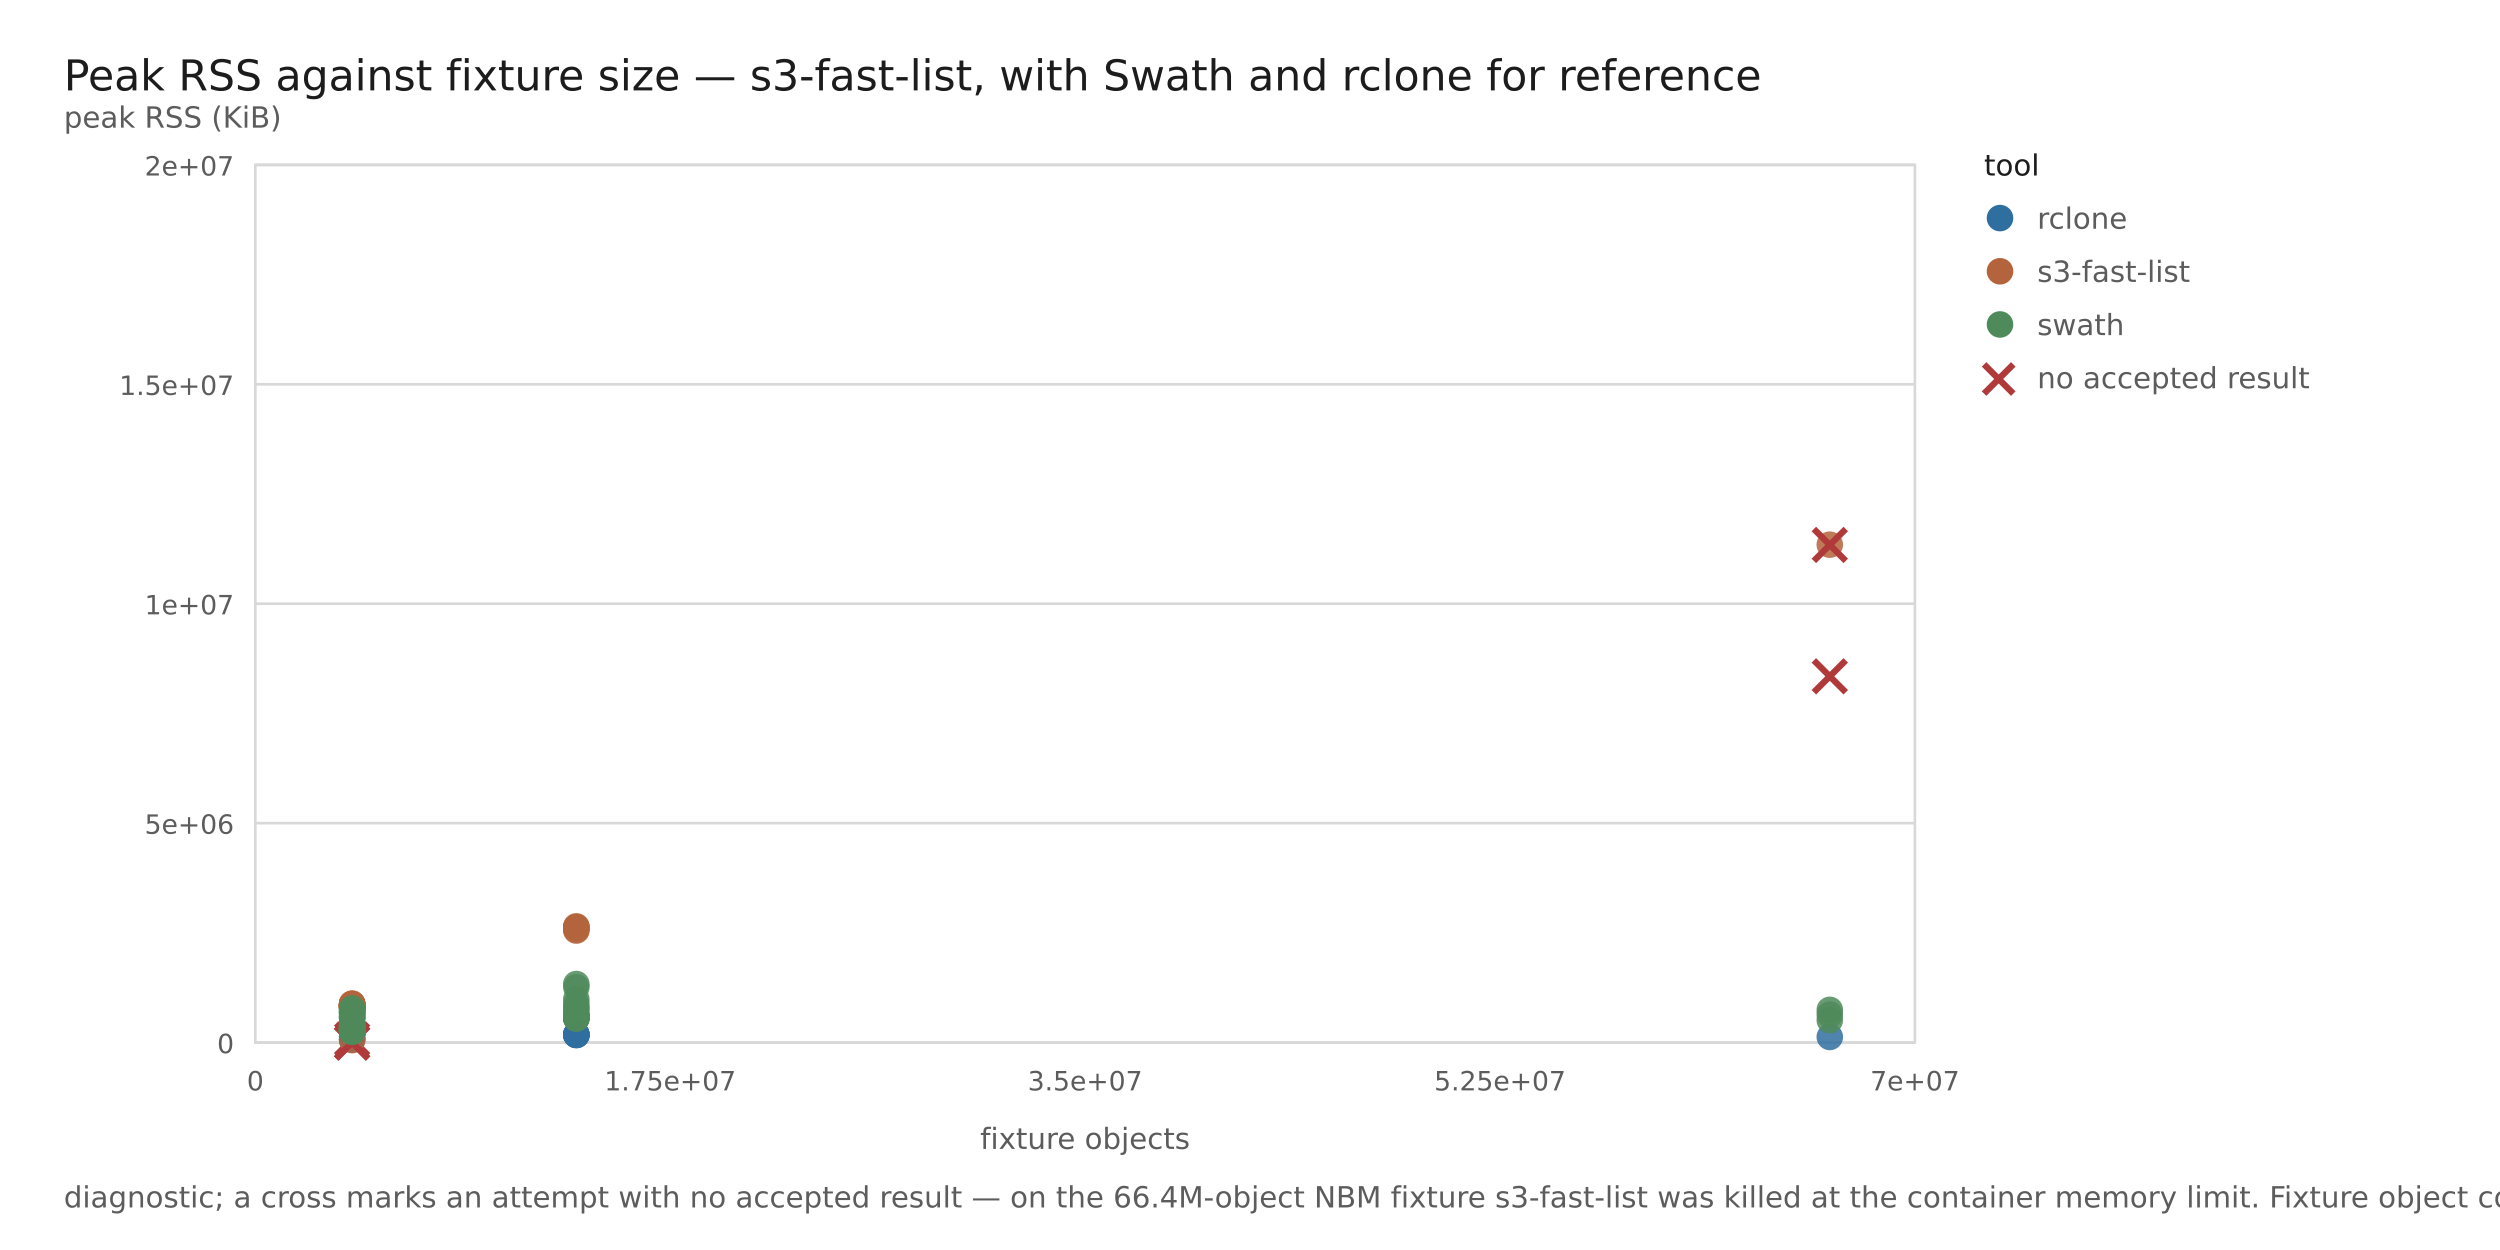
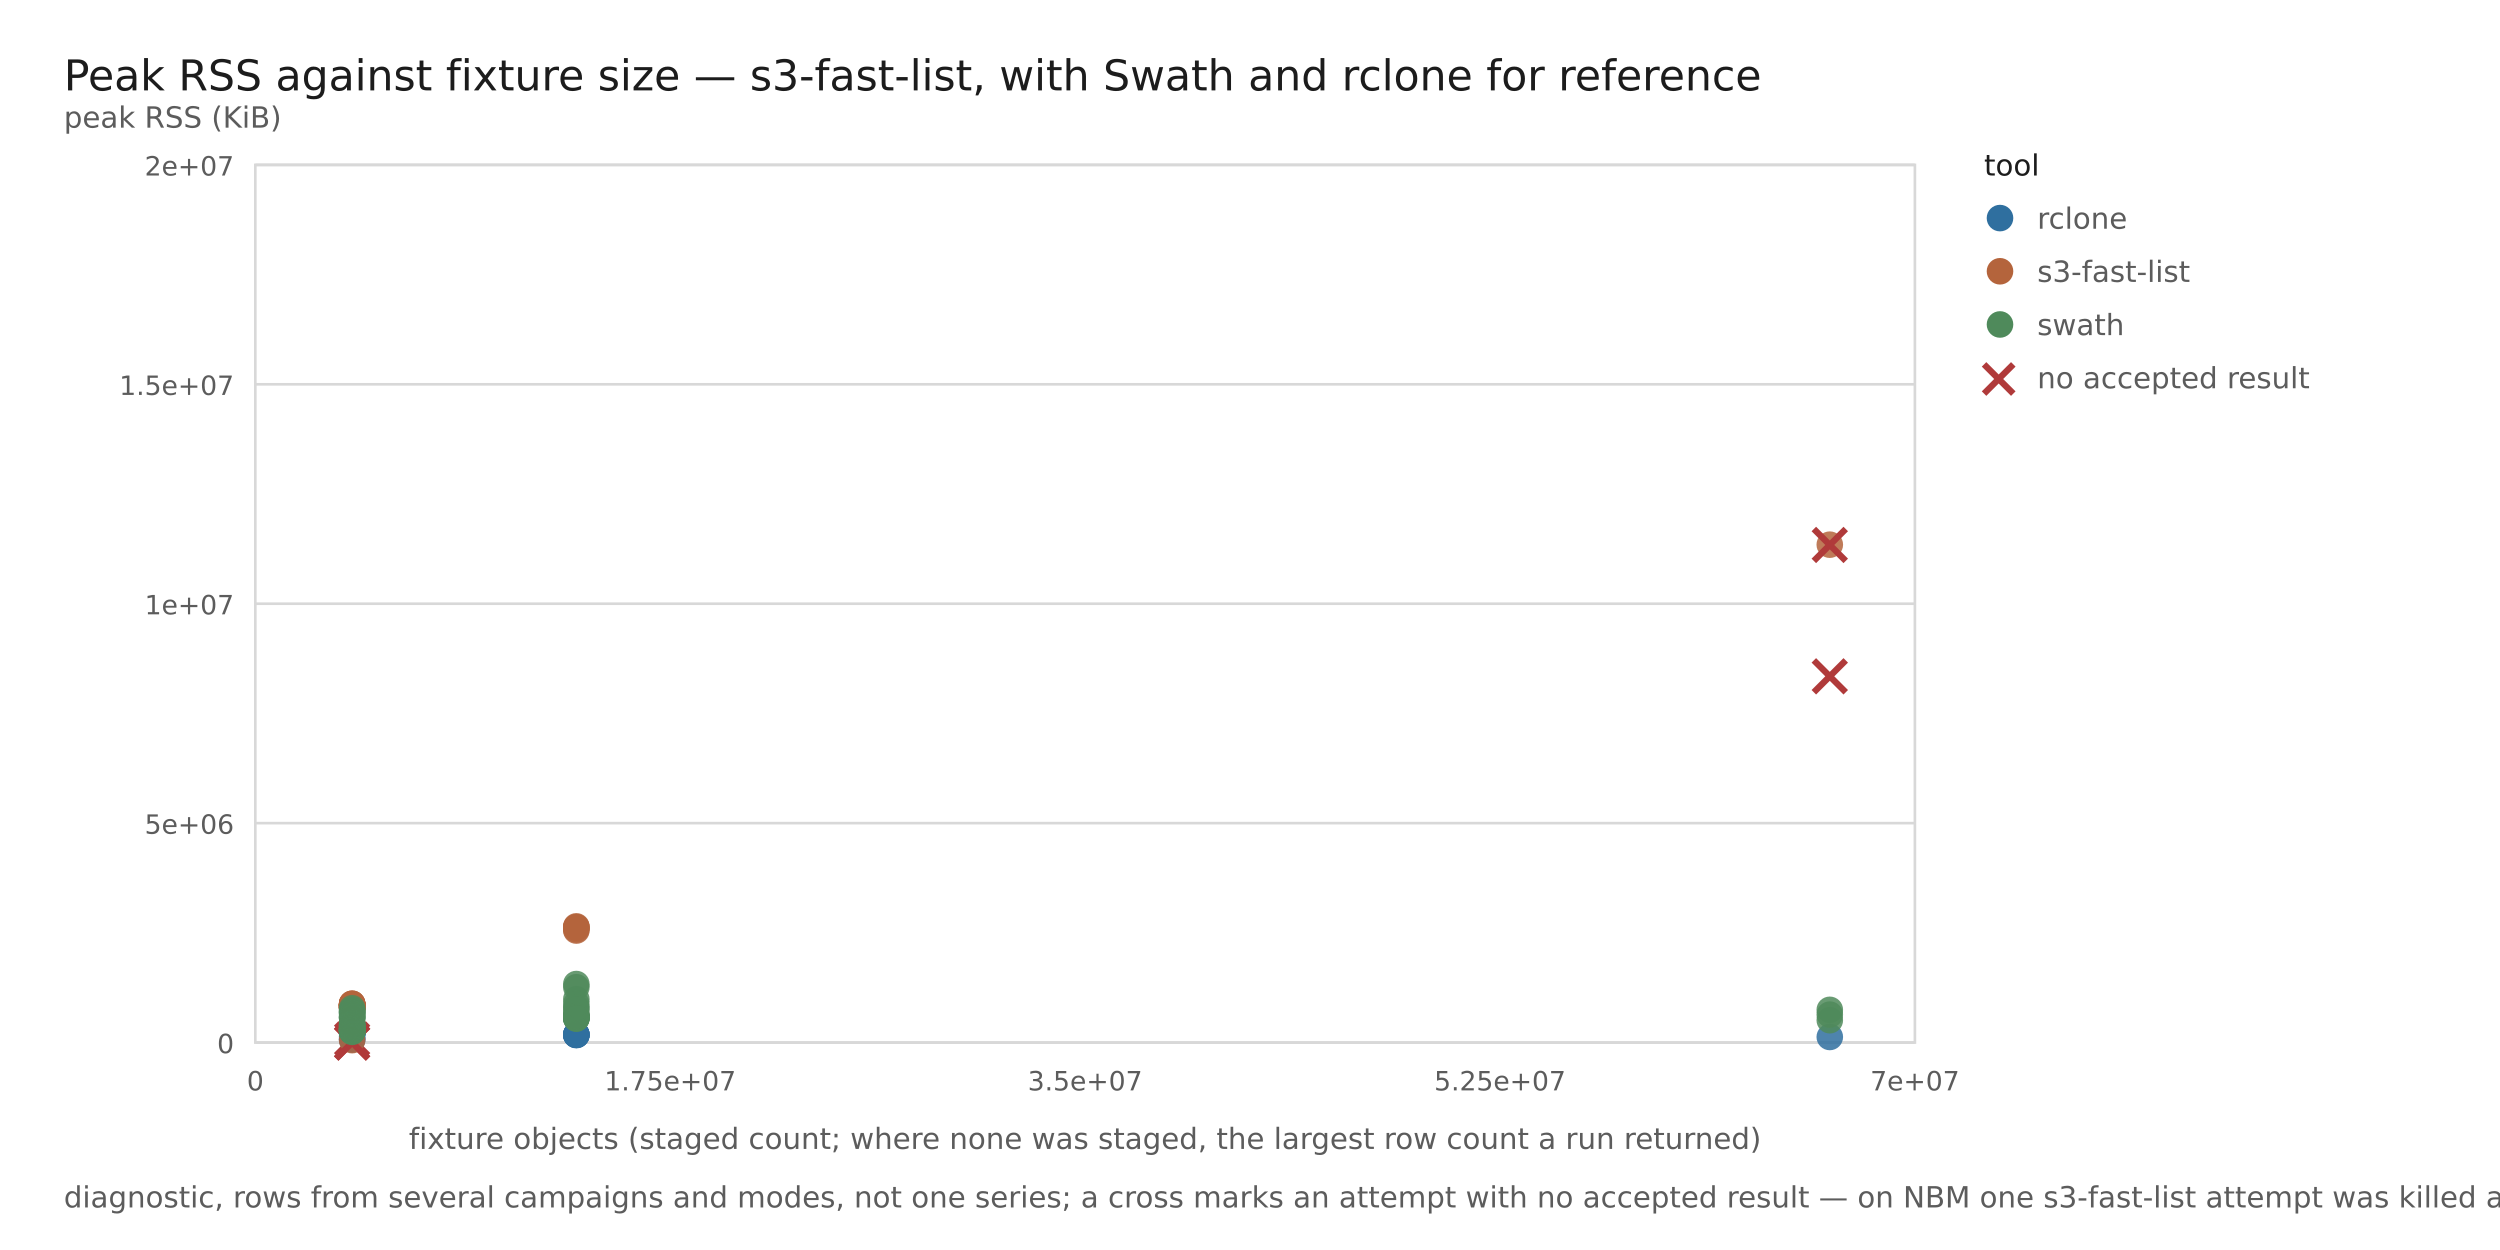
- <svg xmlns="http://www.w3.org/2000/svg" viewBox="0 0 940 470" width="940" height="470" role="img">
+ <svg xmlns="http://www.w3.org/2000/svg" viewBox="0 0 940 470" width="940" height="470" role="img" aria-labelledby="chart-title chart-desc">
  <rect width="940" height="470" fill="#ffffff" />
  <text x="24.0" y="34.0" font-family="'DejaVu Sans','Helvetica Neue',Helvetica,Arial,sans-serif" font-size="16" fill="#1c1c1c" text-anchor="start">Peak RSS against fixture size — s3-fast-list, with Swath and rclone for reference</text>
  <rect x="96.0" y="62.0" width="624.0" height="330.0" fill="none" stroke="#d8d8d8" stroke-width="1" />
  <line x1="96.0" y1="62.0" x2="720.0" y2="62.0" stroke="#d8d8d8" stroke-width="1" />
  <text x="96.0" y="410.0" font-family="'DejaVu Sans','Helvetica Neue',Helvetica,Arial,sans-serif" font-size="10" fill="#5c5c5c" text-anchor="middle">0</text>
  <text x="88.0" y="396.0" font-family="'DejaVu Sans','Helvetica Neue',Helvetica,Arial,sans-serif" font-size="10" fill="#5c5c5c" text-anchor="end">0</text>
  <line x1="96.0" y1="144.5" x2="720.0" y2="144.5" stroke="#d8d8d8" stroke-width="1" />
  <text x="252.0" y="410.0" font-family="'DejaVu Sans','Helvetica Neue',Helvetica,Arial,sans-serif" font-size="10" fill="#5c5c5c" text-anchor="middle">1.75e+07</text>
  <text x="88.0" y="313.5" font-family="'DejaVu Sans','Helvetica Neue',Helvetica,Arial,sans-serif" font-size="10" fill="#5c5c5c" text-anchor="end">5e+06</text>
  <line x1="96.0" y1="227.0" x2="720.0" y2="227.0" stroke="#d8d8d8" stroke-width="1" />
  <text x="408.0" y="410.0" font-family="'DejaVu Sans','Helvetica Neue',Helvetica,Arial,sans-serif" font-size="10" fill="#5c5c5c" text-anchor="middle">3.5e+07</text>
  <text x="88.0" y="231.0" font-family="'DejaVu Sans','Helvetica Neue',Helvetica,Arial,sans-serif" font-size="10" fill="#5c5c5c" text-anchor="end">1e+07</text>
  <line x1="96.0" y1="309.5" x2="720.0" y2="309.5" stroke="#d8d8d8" stroke-width="1" />
  <text x="564.0" y="410.0" font-family="'DejaVu Sans','Helvetica Neue',Helvetica,Arial,sans-serif" font-size="10" fill="#5c5c5c" text-anchor="middle">5.25e+07</text>
  <text x="88.0" y="148.5" font-family="'DejaVu Sans','Helvetica Neue',Helvetica,Arial,sans-serif" font-size="10" fill="#5c5c5c" text-anchor="end">1.5e+07</text>
  <line x1="96.0" y1="392.0" x2="720.0" y2="392.0" stroke="#d8d8d8" stroke-width="1" />
  <text x="720.0" y="410.0" font-family="'DejaVu Sans','Helvetica Neue',Helvetica,Arial,sans-serif" font-size="10" fill="#5c5c5c" text-anchor="middle">7e+07</text>
  <text x="88.0" y="66.0" font-family="'DejaVu Sans','Helvetica Neue',Helvetica,Arial,sans-serif" font-size="10" fill="#5c5c5c" text-anchor="end">2e+07</text>
  <circle cx="132.4" cy="388.1" r="5" fill="#2f6f9f" fill-opacity="0.85" />
  <circle cx="132.4" cy="388.5" r="5" fill="#2f6f9f" fill-opacity="0.85" />
  <circle cx="688.0" cy="389.9" r="5" fill="#2f6f9f" fill-opacity="0.85" />
  <circle cx="132.4" cy="390.8" r="5" fill="#2f6f9f" fill-opacity="0.85" />
  <circle cx="216.7" cy="389.0" r="5" fill="#2f6f9f" fill-opacity="0.85" />
  <circle cx="216.7" cy="389.1" r="5" fill="#2f6f9f" fill-opacity="0.85" />
  <circle cx="132.4" cy="388.3" r="5" fill="#2f6f9f" fill-opacity="0.85" />
  <circle cx="216.7" cy="389.0" r="5" fill="#2f6f9f" fill-opacity="0.85" />
  <circle cx="132.4" cy="387.9" r="5" fill="#2f6f9f" fill-opacity="0.85" />
  <circle cx="132.4" cy="388.2" r="5" fill="#2f6f9f" fill-opacity="0.85" />
  <path d="M126.4,384.8 l12,12 M138.4,384.8 l-12,12" stroke="#b03a3a" stroke-width="2.4" fill="none" />
  <circle cx="132.4" cy="388.4" r="5" fill="#2f6f9f" fill-opacity="0.85" />
  <circle cx="132.4" cy="390.8" r="5" fill="#2f6f9f" fill-opacity="0.85" />
  <circle cx="132.4" cy="389.8" r="5" fill="#2f6f9f" fill-opacity="0.85" />
  <circle cx="132.4" cy="385.7" r="5" fill="#2f6f9f" fill-opacity="0.85" />
  <circle cx="132.4" cy="385.7" r="5" fill="#2f6f9f" fill-opacity="0.85" />
  <circle cx="132.4" cy="388.1" r="5" fill="#2f6f9f" fill-opacity="0.85" />
  <circle cx="216.7" cy="389.2" r="5" fill="#2f6f9f" fill-opacity="0.85" />
  <circle cx="216.7" cy="389.0" r="5" fill="#2f6f9f" fill-opacity="0.85" />
  <circle cx="132.4" cy="388.1" r="5" fill="#2f6f9f" fill-opacity="0.85" />
  <circle cx="132.4" cy="388.4" r="5" fill="#2f6f9f" fill-opacity="0.85" />
  <circle cx="132.4" cy="388.2" r="5" fill="#2f6f9f" fill-opacity="0.85" />
  <circle cx="132.4" cy="388.4" r="5" fill="#2f6f9f" fill-opacity="0.85" />
  <circle cx="216.7" cy="389.1" r="5" fill="#2f6f9f" fill-opacity="0.85" />
  <circle cx="132.4" cy="377.9" r="5" fill="#b4643c" fill-opacity="0.85" />
  <circle cx="132.4" cy="377.9" r="5" fill="#b4643c" fill-opacity="0.85" />
  <circle cx="132.4" cy="377.9" r="5" fill="#b4643c" fill-opacity="0.85" />
  <circle cx="216.7" cy="349.5" r="5" fill="#b4643c" fill-opacity="0.85" />
  <circle cx="688.0" cy="204.8" r="5" fill="#b4643c" fill-opacity="0.85" />
  <circle cx="216.7" cy="348.8" r="5" fill="#b4643c" fill-opacity="0.85" />
  <circle cx="132.4" cy="378.6" r="5" fill="#b4643c" fill-opacity="0.85" />
  <circle cx="132.4" cy="378.6" r="5" fill="#b4643c" fill-opacity="0.85" />
  <circle cx="132.4" cy="378.6" r="5" fill="#b4643c" fill-opacity="0.85" />
  <circle cx="132.4" cy="377.7" r="5" fill="#b4643c" fill-opacity="0.85" />
  <circle cx="132.4" cy="378.7" r="5" fill="#b4643c" fill-opacity="0.85" />
  <path d="M682.0,248.3 l12,12 M694.0,248.3 l-12,12" stroke="#b03a3a" stroke-width="2.4" fill="none" />
  <circle cx="216.7" cy="348.6" r="5" fill="#b4643c" fill-opacity="0.85" />
  <path d="M682.0,198.9 l12,12 M694.0,198.9 l-12,12" stroke="#b03a3a" stroke-width="2.4" fill="none" />
  <circle cx="132.4" cy="378.9" r="5" fill="#b4643c" fill-opacity="0.85" />
  <path d="M126.4,386.0 l12,12 M138.4,386.0 l-12,12" stroke="#b03a3a" stroke-width="2.4" fill="none" />
  <circle cx="132.4" cy="391.1" r="5" fill="#b4643c" fill-opacity="0.85" />
  <path d="M126.4,386.0 l12,12 M138.4,386.0 l-12,12" stroke="#b03a3a" stroke-width="2.4" fill="none" />
  <circle cx="132.4" cy="379.1" r="5" fill="#b4643c" fill-opacity="0.85" />
  <circle cx="216.7" cy="348.7" r="5" fill="#b4643c" fill-opacity="0.85" />
  <circle cx="132.4" cy="378.6" r="5" fill="#b4643c" fill-opacity="0.85" />
  <circle cx="132.4" cy="378.0" r="5" fill="#b4643c" fill-opacity="0.85" />
  <circle cx="132.4" cy="378.9" r="5" fill="#b4643c" fill-opacity="0.85" />
  <circle cx="132.4" cy="378.0" r="5" fill="#b4643c" fill-opacity="0.85" />
  <circle cx="132.4" cy="379.0" r="5" fill="#b4643c" fill-opacity="0.85" />
  <circle cx="132.4" cy="378.7" r="5" fill="#b4643c" fill-opacity="0.85" />
  <circle cx="132.4" cy="378.0" r="5" fill="#b4643c" fill-opacity="0.85" />
  <circle cx="216.7" cy="348.3" r="5" fill="#b4643c" fill-opacity="0.85" />
  <circle cx="132.4" cy="377.5" r="5" fill="#b4643c" fill-opacity="0.85" />
  <circle cx="132.4" cy="377.9" r="5" fill="#b4643c" fill-opacity="0.85" />
  <circle cx="132.4" cy="377.8" r="5" fill="#b4643c" fill-opacity="0.85" />
  <circle cx="132.4" cy="378.1" r="5" fill="#b4643c" fill-opacity="0.85" />
  <circle cx="132.4" cy="377.9" r="5" fill="#b4643c" fill-opacity="0.85" />
  <circle cx="216.7" cy="349.9" r="5" fill="#b4643c" fill-opacity="0.85" />
  <circle cx="132.4" cy="378.7" r="5" fill="#b4643c" fill-opacity="0.85" />
  <circle cx="132.4" cy="377.9" r="5" fill="#b4643c" fill-opacity="0.85" />
  <circle cx="132.4" cy="377.6" r="5" fill="#b4643c" fill-opacity="0.85" />
  <circle cx="132.4" cy="377.9" r="5" fill="#b4643c" fill-opacity="0.85" />
  <circle cx="132.4" cy="377.4" r="5" fill="#b4643c" fill-opacity="0.85" />
  <circle cx="132.4" cy="377.4" r="5" fill="#b4643c" fill-opacity="0.85" />
  <circle cx="132.4" cy="378.0" r="5" fill="#b4643c" fill-opacity="0.85" />
  <circle cx="216.7" cy="371.2" r="5" fill="#4f8a5b" fill-opacity="0.85" />
  <circle cx="216.7" cy="381.2" r="5" fill="#4f8a5b" fill-opacity="0.85" />
  <circle cx="132.4" cy="381.0" r="5" fill="#4f8a5b" fill-opacity="0.85" />
  <circle cx="132.4" cy="379.1" r="5" fill="#4f8a5b" fill-opacity="0.85" />
  <circle cx="216.7" cy="382.5" r="5" fill="#4f8a5b" fill-opacity="0.85" />
  <circle cx="132.4" cy="382.9" r="5" fill="#4f8a5b" fill-opacity="0.85" />
  <circle cx="688.0" cy="379.7" r="5" fill="#4f8a5b" fill-opacity="0.85" />
  <circle cx="216.7" cy="382.5" r="5" fill="#4f8a5b" fill-opacity="0.85" />
  <circle cx="132.4" cy="387.7" r="5" fill="#4f8a5b" fill-opacity="0.85" />
  <circle cx="132.4" cy="386.9" r="5" fill="#4f8a5b" fill-opacity="0.85" />
  <circle cx="132.4" cy="385.9" r="5" fill="#4f8a5b" fill-opacity="0.85" />
  <circle cx="216.7" cy="375.7" r="5" fill="#4f8a5b" fill-opacity="0.85" />
  <circle cx="216.7" cy="382.6" r="5" fill="#4f8a5b" fill-opacity="0.85" />
  <circle cx="132.4" cy="387.6" r="5" fill="#4f8a5b" fill-opacity="0.85" />
  <circle cx="132.4" cy="380.0" r="5" fill="#4f8a5b" fill-opacity="0.85" />
  <circle cx="132.4" cy="380.4" r="5" fill="#4f8a5b" fill-opacity="0.85" />
  <circle cx="132.4" cy="382.0" r="5" fill="#4f8a5b" fill-opacity="0.85" />
  <circle cx="132.4" cy="387.6" r="5" fill="#4f8a5b" fill-opacity="0.85" />
  <circle cx="132.4" cy="384.5" r="5" fill="#4f8a5b" fill-opacity="0.85" />
  <circle cx="216.7" cy="382.6" r="5" fill="#4f8a5b" fill-opacity="0.85" />
  <circle cx="132.4" cy="387.6" r="5" fill="#4f8a5b" fill-opacity="0.85" />
  <circle cx="216.7" cy="381.9" r="5" fill="#4f8a5b" fill-opacity="0.85" />
  <circle cx="216.7" cy="382.8" r="5" fill="#4f8a5b" fill-opacity="0.85" />
  <circle cx="132.4" cy="387.4" r="5" fill="#4f8a5b" fill-opacity="0.85" />
  <circle cx="132.4" cy="386.3" r="5" fill="#4f8a5b" fill-opacity="0.85" />
  <circle cx="132.4" cy="381.2" r="5" fill="#4f8a5b" fill-opacity="0.85" />
  <circle cx="132.4" cy="382.7" r="5" fill="#4f8a5b" fill-opacity="0.85" />
  <circle cx="216.7" cy="382.9" r="5" fill="#4f8a5b" fill-opacity="0.85" />
  <circle cx="132.4" cy="385.6" r="5" fill="#4f8a5b" fill-opacity="0.85" />
  <circle cx="132.4" cy="387.4" r="5" fill="#4f8a5b" fill-opacity="0.85" />
  <circle cx="132.4" cy="380.6" r="5" fill="#4f8a5b" fill-opacity="0.85" />
  <circle cx="132.4" cy="382.6" r="5" fill="#4f8a5b" fill-opacity="0.85" />
  <circle cx="132.4" cy="379.7" r="5" fill="#4f8a5b" fill-opacity="0.85" />
  <circle cx="132.4" cy="386.9" r="5" fill="#4f8a5b" fill-opacity="0.85" />
  <circle cx="688.0" cy="383.6" r="5" fill="#4f8a5b" fill-opacity="0.85" />
  <circle cx="132.4" cy="385.1" r="5" fill="#4f8a5b" fill-opacity="0.85" />
  <circle cx="132.4" cy="386.9" r="5" fill="#4f8a5b" fill-opacity="0.85" />
  <circle cx="132.4" cy="387.7" r="5" fill="#4f8a5b" fill-opacity="0.85" />
  <circle cx="216.7" cy="382.0" r="5" fill="#4f8a5b" fill-opacity="0.85" />
  <circle cx="132.4" cy="387.3" r="5" fill="#4f8a5b" fill-opacity="0.85" />
  <circle cx="132.4" cy="388.0" r="5" fill="#4f8a5b" fill-opacity="0.85" />
  <circle cx="216.7" cy="370.0" r="5" fill="#4f8a5b" fill-opacity="0.85" />
  <circle cx="216.7" cy="377.5" r="5" fill="#4f8a5b" fill-opacity="0.85" />
  <circle cx="132.4" cy="387.2" r="5" fill="#4f8a5b" fill-opacity="0.85" />
  <circle cx="132.4" cy="380.5" r="5" fill="#4f8a5b" fill-opacity="0.85" />
  <circle cx="216.7" cy="383.0" r="5" fill="#4f8a5b" fill-opacity="0.85" />
  <circle cx="216.7" cy="382.0" r="5" fill="#4f8a5b" fill-opacity="0.85" />
  <circle cx="132.4" cy="382.3" r="5" fill="#4f8a5b" fill-opacity="0.85" />
  <circle cx="132.4" cy="387.7" r="5" fill="#4f8a5b" fill-opacity="0.85" />
  <circle cx="216.7" cy="378.9" r="5" fill="#4f8a5b" fill-opacity="0.85" />
  <circle cx="688.0" cy="381.5" r="5" fill="#4f8a5b" fill-opacity="0.85" />
  <circle cx="132.4" cy="386.8" r="5" fill="#4f8a5b" fill-opacity="0.85" />
  <circle cx="132.4" cy="387.7" r="5" fill="#4f8a5b" fill-opacity="0.85" />
  <circle cx="216.7" cy="379.5" r="5" fill="#4f8a5b" fill-opacity="0.85" />
  <circle cx="132.4" cy="385.8" r="5" fill="#4f8a5b" fill-opacity="0.85" />
  <circle cx="132.4" cy="386.5" r="5" fill="#4f8a5b" fill-opacity="0.85" />
  <circle cx="132.4" cy="387.7" r="5" fill="#4f8a5b" fill-opacity="0.85" />
  <circle cx="132.4" cy="386.9" r="5" fill="#4f8a5b" fill-opacity="0.85" />
  <circle cx="132.4" cy="385.4" r="5" fill="#4f8a5b" fill-opacity="0.85" />
  <text x="746.0" y="66.0" font-family="'DejaVu Sans','Helvetica Neue',Helvetica,Arial,sans-serif" font-size="11" fill="#1c1c1c" text-anchor="start">tool</text>
  <circle cx="752.0" cy="82.0" r="5" fill="#2f6f9f" />
  <text x="766.0" y="86.0" font-family="'DejaVu Sans','Helvetica Neue',Helvetica,Arial,sans-serif" font-size="11" fill="#5c5c5c" text-anchor="start">rclone</text>
  <circle cx="752.0" cy="102.0" r="5" fill="#b4643c" />
  <text x="766.0" y="106.0" font-family="'DejaVu Sans','Helvetica Neue',Helvetica,Arial,sans-serif" font-size="11" fill="#5c5c5c" text-anchor="start">s3-fast-list</text>
  <circle cx="752.0" cy="122.0" r="5" fill="#4f8a5b" />
  <text x="766.0" y="126.0" font-family="'DejaVu Sans','Helvetica Neue',Helvetica,Arial,sans-serif" font-size="11" fill="#5c5c5c" text-anchor="start">swath</text>
  <path d="M746.0,137.0 l11,11 M757.0,137.0 l-11,11" stroke="#b03a3a" stroke-width="2.4" fill="none" />
  <text x="766.0" y="146.0" font-family="'DejaVu Sans','Helvetica Neue',Helvetica,Arial,sans-serif" font-size="11" fill="#5c5c5c" text-anchor="start">no accepted result</text>
-   <text x="408.0" y="432.0" font-family="'DejaVu Sans','Helvetica Neue',Helvetica,Arial,sans-serif" font-size="11" fill="#5c5c5c" text-anchor="middle">fixture objects</text>
+   <text x="408.0" y="432.0" font-family="'DejaVu Sans','Helvetica Neue',Helvetica,Arial,sans-serif" font-size="11" fill="#5c5c5c" text-anchor="middle">fixture objects (staged count; where none was staged, the largest row count a run returned)</text>
  <text x="24.0" y="48.0" font-family="'DejaVu Sans','Helvetica Neue',Helvetica,Arial,sans-serif" font-size="11" fill="#5c5c5c" text-anchor="start">peak RSS (KiB)</text>
-   <text x="24.0" y="454.0" font-family="'DejaVu Sans','Helvetica Neue',Helvetica,Arial,sans-serif" font-size="11" fill="#5c5c5c" text-anchor="start">diagnostic; a cross marks an attempt with no accepted result — on the 66.4M-object NBM fixture s3-fast-list was killed at the container memory limit. Fixture object counts without a staged bundle summary are observed row counts; see fixtures.json.</text>
+   <text x="24.0" y="454.0" font-family="'DejaVu Sans','Helvetica Neue',Helvetica,Arial,sans-serif" font-size="11" fill="#5c5c5c" text-anchor="start">diagnostic, rows from several campaigns and modes, not one series; a cross marks an attempt with no accepted result — on NBM one s3-fast-list attempt was killed at 8 GiB and one failed at 16 GiB with exit 0. Only NBM has a staged fixture count; see fixtures.json.</text>
</svg>
